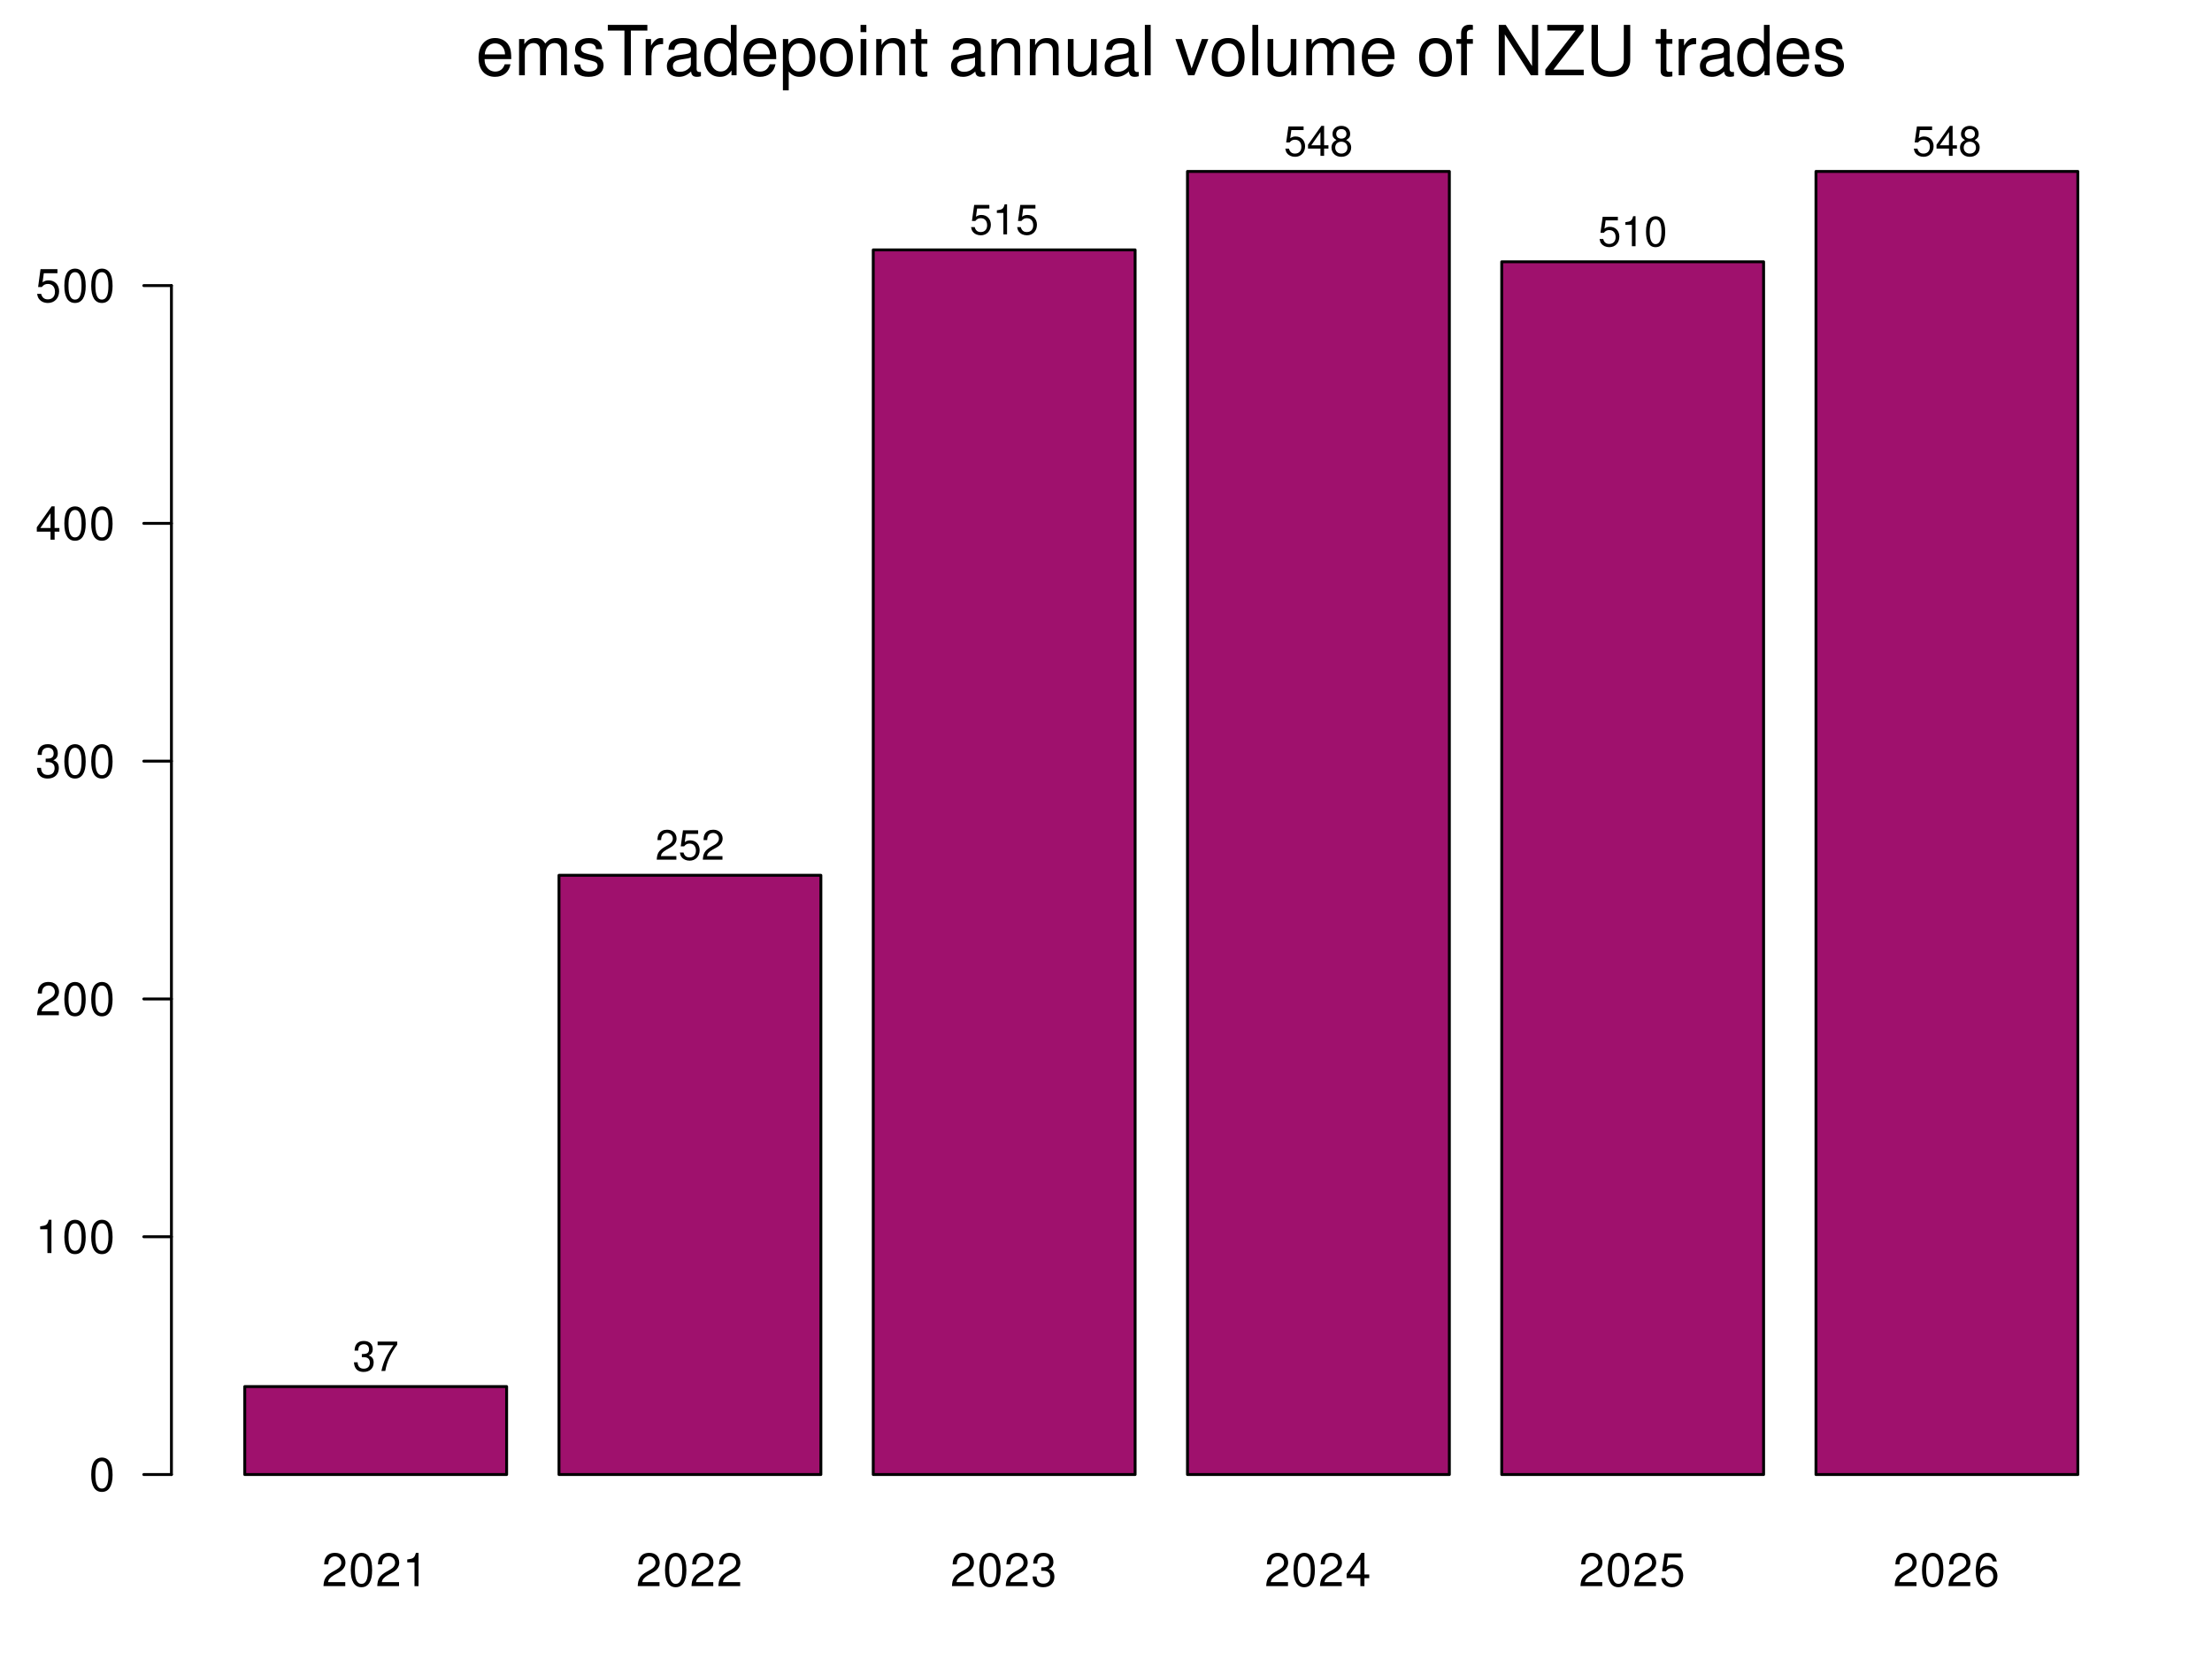
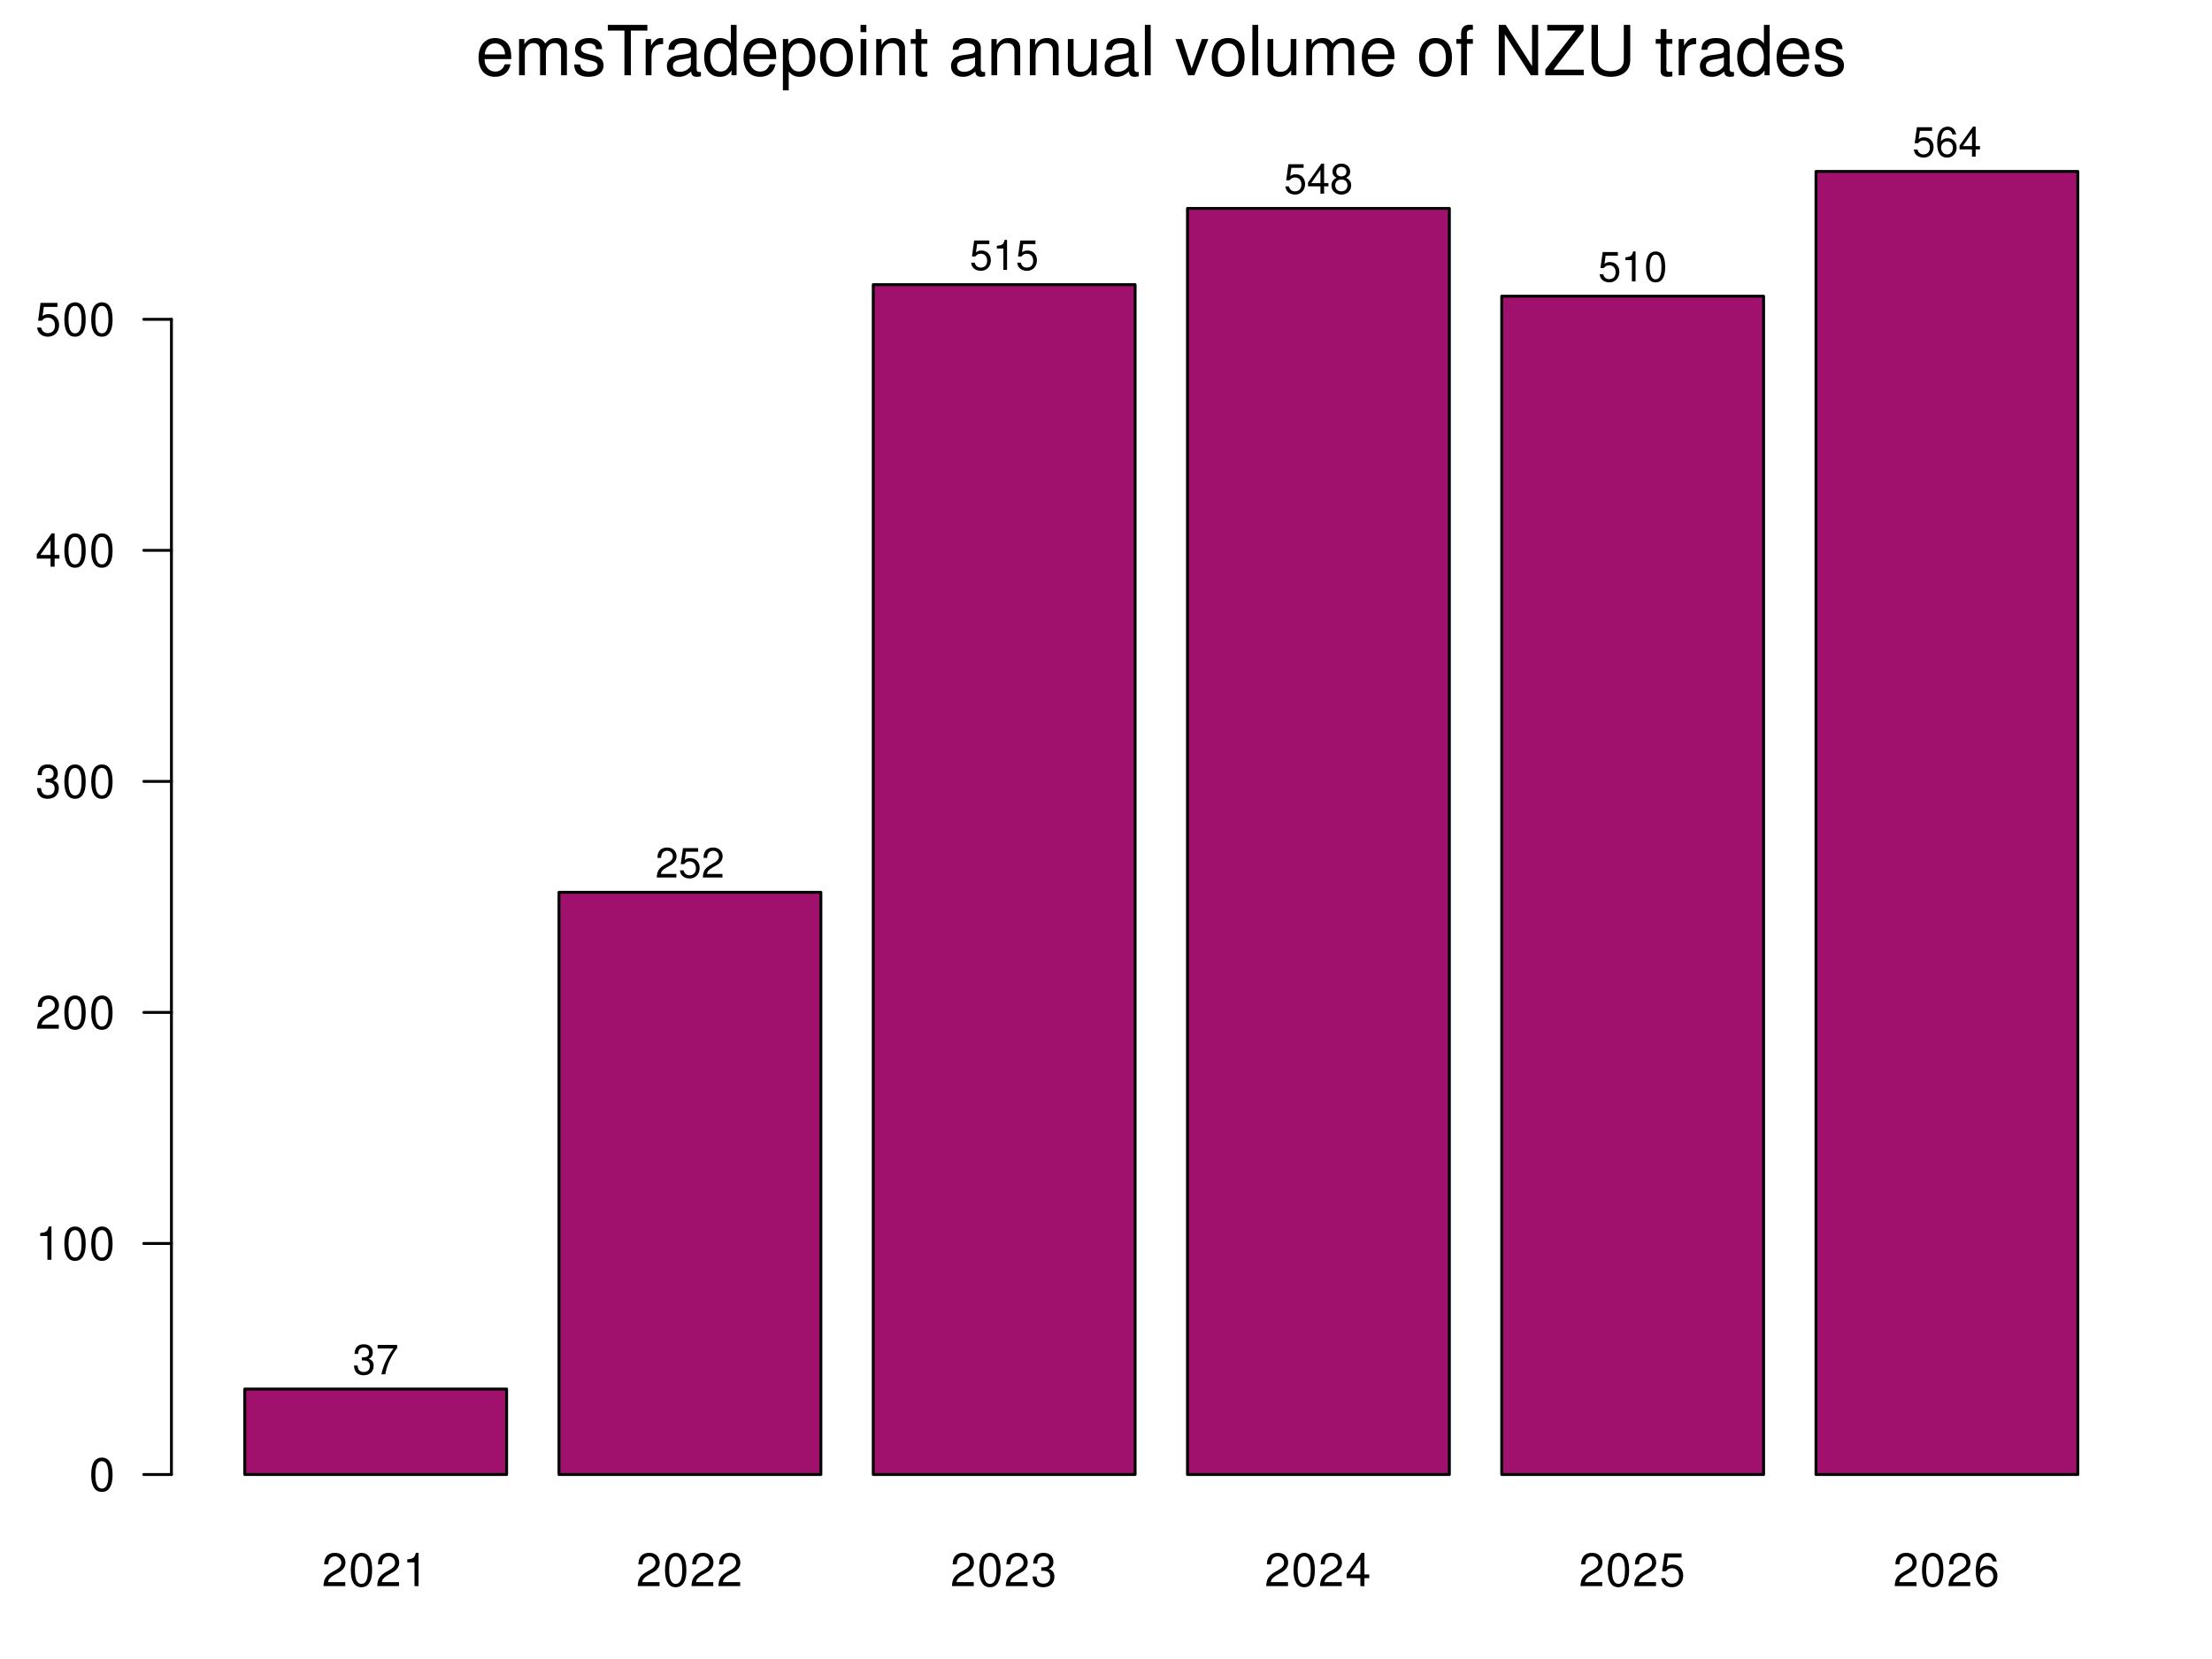
<svg xmlns="http://www.w3.org/2000/svg" xmlns:xlink="http://www.w3.org/1999/xlink" width="576pt" height="432pt" viewBox="0 0 576 432">
  <defs>
    <g>
      <g id="glyph-0-0">
        <path d="M 6.078 -1.047 L 1.594 -1.047 C 1.703 -1.766 2.094 -2.219 3.125 -2.859 L 4.328 -3.531 C 5.516 -4.188 6.125 -5.078 6.125 -6.141 C 6.125 -6.859 5.844 -7.531 5.344 -8 C 4.844 -8.453 4.219 -8.672 3.406 -8.672 C 2.328 -8.672 1.531 -8.297 1.062 -7.547 C 0.75 -7.094 0.625 -6.547 0.594 -5.672 L 1.656 -5.672 C 1.688 -6.266 1.766 -6.609 1.906 -6.906 C 2.188 -7.422 2.734 -7.75 3.375 -7.75 C 4.328 -7.75 5.047 -7.062 5.047 -6.125 C 5.047 -5.422 4.656 -4.828 3.906 -4.391 L 2.797 -3.75 C 1.016 -2.719 0.5 -1.906 0.406 -0.016 L 6.078 -0.016 Z M 6.078 -1.047 " />
      </g>
      <g id="glyph-0-1">
        <path d="M 3.297 -8.672 C 2.516 -8.672 1.781 -8.312 1.344 -7.734 C 0.797 -6.953 0.516 -5.812 0.516 -4.203 C 0.516 -1.266 1.469 0.281 3.297 0.281 C 5.094 0.281 6.078 -1.266 6.078 -4.125 C 6.078 -5.812 5.812 -6.938 5.25 -7.734 C 4.812 -8.328 4.109 -8.672 3.297 -8.672 Z M 3.297 -7.734 C 4.438 -7.734 5 -6.578 5 -4.219 C 5 -1.75 4.453 -0.594 3.281 -0.594 C 2.156 -0.594 1.594 -1.797 1.594 -4.188 C 1.594 -6.578 2.156 -7.734 3.297 -7.734 Z M 3.297 -7.734 " />
      </g>
      <g id="glyph-0-2">
        <path d="M 3.109 -6.188 L 3.109 0 L 4.156 0 L 4.156 -8.672 L 3.469 -8.672 C 3.094 -7.344 2.859 -7.156 1.219 -6.953 L 1.219 -6.188 Z M 3.109 -6.188 " />
      </g>
      <g id="glyph-0-3">
        <path d="M 2.656 -4 L 3.234 -4 C 4.375 -4 4.984 -3.453 4.984 -2.406 C 4.984 -1.312 4.328 -0.656 3.234 -0.656 C 2.078 -0.656 1.516 -1.25 1.438 -2.516 L 0.391 -2.516 C 0.438 -1.828 0.547 -1.375 0.75 -0.984 C 1.203 -0.141 2.031 0.281 3.188 0.281 C 4.938 0.281 6.078 -0.781 6.078 -2.422 C 6.078 -3.531 5.656 -4.125 4.625 -4.484 C 5.422 -4.812 5.812 -5.406 5.812 -6.281 C 5.812 -7.781 4.844 -8.672 3.234 -8.672 C 1.516 -8.672 0.594 -7.719 0.562 -5.875 L 1.625 -5.875 C 1.625 -6.406 1.688 -6.703 1.812 -6.969 C 2.047 -7.469 2.578 -7.75 3.234 -7.75 C 4.172 -7.75 4.734 -7.188 4.734 -6.25 C 4.734 -5.641 4.531 -5.266 4.062 -5.062 C 3.766 -4.938 3.391 -4.891 2.656 -4.891 Z M 2.656 -4 " />
      </g>
      <g id="glyph-0-4">
        <path d="M 3.922 -2.094 L 3.922 0 L 4.984 0 L 4.984 -2.094 L 6.234 -2.094 L 6.234 -3.047 L 4.984 -3.047 L 4.984 -8.672 L 4.203 -8.672 L 0.344 -3.219 L 0.344 -2.094 Z M 3.922 -3.047 L 1.266 -3.047 L 3.922 -6.875 Z M 3.922 -3.047 " />
      </g>
      <g id="glyph-0-5">
        <path d="M 5.719 -8.516 L 1.312 -8.516 L 0.688 -3.875 L 1.656 -3.875 C 2.141 -4.469 2.562 -4.672 3.234 -4.672 C 4.375 -4.672 5.078 -3.891 5.078 -2.625 C 5.078 -1.406 4.375 -0.656 3.219 -0.656 C 2.297 -0.656 1.734 -1.125 1.469 -2.094 L 0.422 -2.094 C 0.562 -1.391 0.688 -1.062 0.938 -0.75 C 1.422 -0.094 2.281 0.281 3.234 0.281 C 4.953 0.281 6.156 -0.969 6.156 -2.766 C 6.156 -4.453 5.047 -5.609 3.406 -5.609 C 2.812 -5.609 2.328 -5.453 1.844 -5.094 L 2.172 -7.469 L 5.719 -7.469 Z M 5.719 -8.516 " />
      </g>
      <g id="glyph-0-6">
        <path d="M 5.969 -6.422 C 5.766 -7.844 4.859 -8.672 3.562 -8.672 C 2.625 -8.672 1.781 -8.219 1.281 -7.438 C 0.75 -6.594 0.516 -5.531 0.516 -3.953 C 0.516 -2.5 0.719 -1.578 1.234 -0.797 C 1.688 -0.094 2.438 0.281 3.375 0.281 C 4.984 0.281 6.156 -0.938 6.156 -2.625 C 6.156 -4.219 5.078 -5.359 3.547 -5.359 C 2.719 -5.359 2.047 -5.047 1.594 -4.406 C 1.609 -6.547 2.281 -7.734 3.484 -7.734 C 4.234 -7.734 4.75 -7.266 4.922 -6.422 Z M 3.422 -4.422 C 4.438 -4.422 5.078 -3.703 5.078 -2.547 C 5.078 -1.453 4.359 -0.656 3.391 -0.656 C 2.406 -0.656 1.656 -1.484 1.656 -2.594 C 1.656 -3.672 2.375 -4.422 3.422 -4.422 Z M 3.422 -4.422 " />
      </g>
      <g id="glyph-1-0">
        <path d="M 2.391 -3.594 L 2.906 -3.594 C 3.938 -3.594 4.484 -3.109 4.484 -2.172 C 4.484 -1.188 3.891 -0.594 2.922 -0.594 C 1.875 -0.594 1.359 -1.125 1.297 -2.266 L 0.344 -2.266 C 0.391 -1.641 0.5 -1.234 0.688 -0.891 C 1.078 -0.125 1.828 0.25 2.875 0.25 C 4.453 0.25 5.469 -0.703 5.469 -2.188 C 5.469 -3.172 5.078 -3.719 4.172 -4.031 C 4.875 -4.328 5.234 -4.875 5.234 -5.656 C 5.234 -7 4.359 -7.812 2.906 -7.812 C 1.359 -7.812 0.547 -6.938 0.5 -5.297 L 1.453 -5.297 C 1.469 -5.766 1.516 -6.031 1.625 -6.266 C 1.844 -6.719 2.328 -6.969 2.922 -6.969 C 3.75 -6.969 4.266 -6.469 4.266 -5.625 C 4.266 -5.078 4.078 -4.734 3.656 -4.562 C 3.391 -4.453 3.047 -4.406 2.391 -4.391 Z M 2.391 -3.594 " />
      </g>
      <g id="glyph-1-1">
        <path d="M 5.609 -7.656 L 0.5 -7.656 L 0.5 -6.719 L 4.625 -6.719 C 2.812 -4.109 2.062 -2.516 1.484 0 L 2.5 0 C 2.922 -2.453 3.891 -4.562 5.609 -6.859 Z M 5.609 -7.656 " />
      </g>
      <g id="glyph-1-2">
        <path d="M 5.469 -0.938 L 1.438 -0.938 C 1.531 -1.594 1.875 -2 2.812 -2.562 L 3.891 -3.172 C 4.969 -3.766 5.516 -4.562 5.516 -5.531 C 5.516 -6.172 5.266 -6.781 4.797 -7.203 C 4.344 -7.609 3.797 -7.812 3.062 -7.812 C 2.094 -7.812 1.375 -7.453 0.953 -6.797 C 0.688 -6.375 0.562 -5.891 0.547 -5.109 L 1.484 -5.109 C 1.516 -5.641 1.594 -5.953 1.719 -6.203 C 1.969 -6.688 2.469 -6.969 3.031 -6.969 C 3.891 -6.969 4.547 -6.344 4.547 -5.5 C 4.547 -4.875 4.188 -4.344 3.516 -3.953 L 2.516 -3.375 C 0.922 -2.453 0.453 -1.719 0.359 -0.016 L 5.469 -0.016 Z M 5.469 -0.938 " />
      </g>
      <g id="glyph-1-3">
        <path d="M 5.141 -7.656 L 1.188 -7.656 L 0.609 -3.484 L 1.484 -3.484 C 1.938 -4.016 2.297 -4.203 2.906 -4.203 C 3.938 -4.203 4.562 -3.5 4.562 -2.359 C 4.562 -1.266 3.938 -0.594 2.891 -0.594 C 2.062 -0.594 1.562 -1.016 1.328 -1.875 L 0.375 -1.875 C 0.5 -1.25 0.609 -0.953 0.844 -0.672 C 1.281 -0.094 2.047 0.25 2.922 0.25 C 4.453 0.25 5.531 -0.875 5.531 -2.5 C 5.531 -4 4.531 -5.047 3.062 -5.047 C 2.531 -5.047 2.094 -4.906 1.656 -4.578 L 1.953 -6.719 L 5.141 -6.719 Z M 5.141 -7.656 " />
      </g>
      <g id="glyph-1-4">
        <path d="M 2.797 -5.562 L 2.797 0 L 3.75 0 L 3.75 -7.812 L 3.125 -7.812 C 2.781 -6.609 2.562 -6.453 1.094 -6.25 L 1.094 -5.562 Z M 2.797 -5.562 " />
      </g>
      <g id="glyph-1-5">
        <path d="M 3.531 -1.891 L 3.531 0 L 4.484 0 L 4.484 -1.891 L 5.609 -1.891 L 5.609 -2.75 L 4.484 -2.75 L 4.484 -7.812 L 3.781 -7.812 L 0.297 -2.891 L 0.297 -1.891 Z M 3.531 -2.75 L 1.141 -2.75 L 3.531 -6.188 Z M 3.531 -2.75 " />
      </g>
      <g id="glyph-1-6">
        <path d="M 4.219 -4.109 C 5.016 -4.594 5.266 -4.984 5.266 -5.719 C 5.266 -6.953 4.328 -7.812 2.969 -7.812 C 1.625 -7.812 0.672 -6.953 0.672 -5.734 C 0.672 -4.984 0.922 -4.609 1.703 -4.109 C 0.828 -3.672 0.406 -3.031 0.406 -2.172 C 0.406 -0.75 1.453 0.25 2.969 0.25 C 4.484 0.25 5.531 -0.75 5.531 -2.172 C 5.531 -3.031 5.109 -3.672 4.219 -4.109 Z M 2.969 -6.969 C 3.781 -6.969 4.297 -6.484 4.297 -5.703 C 4.297 -4.969 3.766 -4.484 2.969 -4.484 C 2.156 -4.484 1.641 -4.969 1.641 -5.719 C 1.641 -6.484 2.156 -6.969 2.969 -6.969 Z M 2.969 -3.688 C 3.922 -3.688 4.562 -3.062 4.562 -2.156 C 4.562 -1.203 3.938 -0.594 2.953 -0.594 C 2.016 -0.594 1.375 -1.234 1.375 -2.141 C 1.375 -3.062 2.016 -3.688 2.969 -3.688 Z M 2.969 -3.688 " />
      </g>
      <g id="glyph-1-7">
        <path d="M 2.969 -7.812 C 2.25 -7.812 1.609 -7.484 1.203 -6.953 C 0.719 -6.266 0.469 -5.219 0.469 -3.781 C 0.469 -1.141 1.328 0.25 2.969 0.25 C 4.594 0.25 5.469 -1.141 5.469 -3.719 C 5.469 -5.219 5.234 -6.234 4.734 -6.953 C 4.328 -7.5 3.688 -7.812 2.969 -7.812 Z M 2.969 -6.969 C 4 -6.969 4.5 -5.922 4.5 -3.797 C 4.5 -1.578 4 -0.547 2.953 -0.547 C 1.938 -0.547 1.438 -1.625 1.438 -3.766 C 1.438 -5.922 1.938 -6.969 2.969 -6.969 Z M 2.969 -6.969 " />
      </g>
+       <g id="glyph-1-8">
+         <path d="M 5.375 -5.781 C 5.188 -7.047 4.375 -7.812 3.203 -7.812 C 2.359 -7.812 1.609 -7.391 1.156 -6.688 C 0.672 -5.922 0.469 -4.984 0.469 -3.562 C 0.469 -2.25 0.641 -1.422 1.109 -0.719 C 1.516 -0.094 2.188 0.25 3.031 0.25 C 4.484 0.25 5.531 -0.844 5.531 -2.359 C 5.531 -3.797 4.562 -4.812 3.203 -4.812 C 2.438 -4.812 1.844 -4.531 1.438 -3.969 C 1.453 -5.891 2.047 -6.969 3.141 -6.969 C 3.812 -6.969 4.281 -6.531 4.422 -5.781 Z M 3.078 -3.969 C 4 -3.969 4.562 -3.328 4.562 -2.281 C 4.562 -1.312 3.922 -0.594 3.047 -0.594 C 2.156 -0.594 1.484 -1.344 1.484 -2.328 C 1.484 -3.297 2.141 -3.969 3.078 -3.969 Z M 3.078 -3.969 " />
+       </g>
      <g id="glyph-2-0">
        <path d="M 9.234 -4.219 C 9.234 -5.656 9.125 -6.516 8.859 -7.219 C 8.25 -8.766 6.797 -9.703 5.047 -9.703 C 2.406 -9.703 0.719 -7.703 0.719 -4.594 C 0.719 -1.469 2.344 0.406 5 0.406 C 7.156 0.406 8.656 -0.812 9.031 -2.859 L 7.531 -2.859 C 7.109 -1.625 6.266 -0.969 5.062 -0.969 C 4.109 -0.969 3.297 -1.406 2.797 -2.203 C 2.438 -2.734 2.297 -3.281 2.281 -4.219 Z M 2.328 -5.438 C 2.453 -7.188 3.516 -8.312 5.016 -8.312 C 6.547 -8.312 7.609 -7.125 7.609 -5.438 Z M 2.328 -5.438 " />
      </g>
      <g id="glyph-2-1">
        <path d="M 1.266 -9.438 L 1.266 0 L 2.766 0 L 2.766 -5.922 C 2.766 -7.297 3.766 -8.391 4.984 -8.391 C 6.109 -8.391 6.734 -7.703 6.734 -6.5 L 6.734 0 L 8.25 0 L 8.25 -5.922 C 8.25 -7.297 9.234 -8.391 10.453 -8.391 C 11.562 -8.391 12.203 -7.688 12.203 -6.5 L 12.203 0 L 13.719 0 L 13.719 -7.078 C 13.719 -8.766 12.75 -9.703 10.984 -9.703 C 9.719 -9.703 8.969 -9.328 8.078 -8.266 C 7.531 -9.266 6.766 -9.703 5.547 -9.703 C 4.281 -9.703 3.438 -9.234 2.641 -8.094 L 2.641 -9.438 Z M 1.266 -9.438 " />
      </g>
      <g id="glyph-2-2">
        <path d="M 7.891 -6.797 C 7.859 -8.656 6.641 -9.703 4.469 -9.703 C 2.266 -9.703 0.844 -8.562 0.844 -6.828 C 0.844 -5.344 1.609 -4.641 3.828 -4.109 L 5.234 -3.766 C 6.281 -3.516 6.703 -3.125 6.703 -2.469 C 6.703 -1.562 5.812 -0.969 4.5 -0.969 C 3.688 -0.969 3 -1.203 2.625 -1.609 C 2.391 -1.875 2.281 -2.141 2.203 -2.812 L 0.609 -2.812 C 0.688 -0.625 1.906 0.406 4.375 0.406 C 6.75 0.406 8.266 -0.75 8.266 -2.578 C 8.266 -3.984 7.469 -4.75 5.594 -5.203 L 4.156 -5.547 C 2.938 -5.828 2.406 -6.234 2.406 -6.891 C 2.406 -7.781 3.188 -8.312 4.406 -8.312 C 5.609 -8.312 6.266 -7.797 6.297 -6.797 Z M 7.891 -6.797 " />
      </g>
      <g id="glyph-2-3">
        <path d="M 6.375 -11.641 L 10.672 -11.641 L 10.672 -13.125 L 0.375 -13.125 L 0.375 -11.641 L 4.703 -11.641 L 4.703 0 L 6.375 0 Z M 6.375 -11.641 " />
      </g>
      <g id="glyph-2-4">
        <path d="M 1.234 -9.438 L 1.234 0 L 2.75 0 L 2.75 -4.891 C 2.766 -7.156 3.703 -8.172 5.781 -8.125 L 5.781 -9.641 C 5.531 -9.688 5.375 -9.703 5.203 -9.703 C 4.234 -9.703 3.484 -9.125 2.625 -7.719 L 2.625 -9.438 Z M 1.234 -9.438 " />
      </g>
      <g id="glyph-2-5">
        <path d="M 9.625 -0.875 C 9.469 -0.844 9.391 -0.844 9.312 -0.844 C 8.781 -0.844 8.5 -1.109 8.5 -1.578 L 8.5 -7.125 C 8.5 -8.797 7.266 -9.703 4.953 -9.703 C 3.562 -9.703 2.469 -9.312 1.812 -8.609 C 1.391 -8.125 1.203 -7.578 1.172 -6.641 L 2.688 -6.641 C 2.812 -7.797 3.484 -8.312 4.891 -8.312 C 6.266 -8.312 7 -7.812 7 -6.906 L 7 -6.516 C 6.984 -5.875 6.656 -5.641 5.438 -5.469 C 3.312 -5.203 2.984 -5.125 2.406 -4.891 C 1.312 -4.422 0.75 -3.594 0.75 -2.375 C 0.75 -0.672 1.938 0.406 3.859 0.406 C 5.047 0.406 6 0 7.062 -0.969 C 7.156 0 7.625 0.406 8.609 0.406 C 8.922 0.406 9.125 0.375 9.625 0.25 Z M 7 -2.969 C 7 -2.469 6.859 -2.156 6.406 -1.75 C 5.797 -1.188 5.062 -0.906 4.172 -0.906 C 3 -0.906 2.328 -1.453 2.328 -2.406 C 2.328 -3.406 2.969 -3.906 4.594 -4.141 C 6.188 -4.359 6.5 -4.422 7 -4.656 Z M 7 -2.969 " />
      </g>
      <g id="glyph-2-6">
        <path d="M 8.906 -13.125 L 7.422 -13.125 L 7.422 -8.25 C 6.781 -9.203 5.781 -9.703 4.516 -9.703 C 2.062 -9.703 0.469 -7.734 0.469 -4.734 C 0.469 -1.547 2.016 0.406 4.578 0.406 C 5.875 0.406 6.766 -0.078 7.578 -1.234 L 7.578 0 L 8.906 0 Z M 4.766 -8.297 C 6.391 -8.297 7.422 -6.875 7.422 -4.609 C 7.422 -2.438 6.375 -0.984 4.781 -0.984 C 3.125 -0.984 2.031 -2.453 2.031 -4.641 C 2.031 -6.844 3.125 -8.297 4.766 -8.297 Z M 4.766 -8.297 " />
      </g>
      <g id="glyph-2-7">
        <path d="M 0.969 3.922 L 2.484 3.922 L 2.484 -0.984 C 3.281 -0.016 4.156 0.406 5.375 0.406 C 7.828 0.406 9.406 -1.547 9.406 -4.547 C 9.406 -7.719 7.859 -9.703 5.359 -9.703 C 4.094 -9.703 3.062 -9.125 2.359 -8.016 L 2.359 -9.438 L 0.969 -9.438 Z M 5.109 -8.297 C 6.766 -8.297 7.844 -6.844 7.844 -4.594 C 7.844 -2.453 6.75 -0.984 5.109 -0.984 C 3.516 -0.984 2.484 -2.438 2.484 -4.641 C 2.484 -6.859 3.516 -8.297 5.109 -8.297 Z M 5.109 -8.297 " />
      </g>
      <g id="glyph-2-8">
        <path d="M 4.891 -9.703 C 2.234 -9.703 0.641 -7.812 0.641 -4.641 C 0.641 -1.453 2.234 0.406 4.906 0.406 C 7.578 0.406 9.188 -1.469 9.188 -4.578 C 9.188 -7.844 7.625 -9.703 4.891 -9.703 Z M 4.906 -8.312 C 6.609 -8.312 7.609 -6.938 7.609 -4.594 C 7.609 -2.359 6.562 -0.969 4.906 -0.969 C 3.234 -0.969 2.219 -2.359 2.219 -4.641 C 2.219 -6.938 3.234 -8.312 4.906 -8.312 Z M 4.906 -8.312 " />
      </g>
      <g id="glyph-2-9">
        <path d="M 2.703 -9.438 L 1.203 -9.438 L 1.203 0 L 2.703 0 Z M 2.703 -13.125 L 1.188 -13.125 L 1.188 -11.234 L 2.703 -11.234 Z M 2.703 -13.125 " />
      </g>
      <g id="glyph-2-10">
        <path d="M 1.266 -9.438 L 1.266 0 L 2.766 0 L 2.766 -5.203 C 2.766 -7.125 3.781 -8.391 5.328 -8.391 C 6.516 -8.391 7.266 -7.672 7.266 -6.531 L 7.266 0 L 8.766 0 L 8.766 -7.125 C 8.766 -8.688 7.594 -9.703 5.781 -9.703 C 4.375 -9.703 3.469 -9.156 2.641 -7.844 L 2.641 -9.438 Z M 1.266 -9.438 " />
      </g>
      <g id="glyph-2-11">
        <path d="M 4.578 -9.438 L 3.031 -9.438 L 3.031 -12.031 L 1.531 -12.031 L 1.531 -9.438 L 0.25 -9.438 L 0.25 -8.203 L 1.531 -8.203 L 1.531 -1.078 C 1.531 -0.109 2.172 0.406 3.344 0.406 C 3.75 0.406 4.062 0.375 4.578 0.281 L 4.578 -0.969 C 4.359 -0.922 4.156 -0.906 3.859 -0.906 C 3.203 -0.906 3.031 -1.078 3.031 -1.75 L 3.031 -8.203 L 4.578 -8.203 Z M 4.578 -9.438 " />
      </g>
      <g id="glyph-2-12">
</g>
      <g id="glyph-2-13">
        <path d="M 8.672 0 L 8.672 -9.438 L 7.188 -9.438 L 7.188 -4.094 C 7.188 -2.156 6.172 -0.906 4.609 -0.906 C 3.422 -0.906 2.656 -1.625 2.656 -2.75 L 2.656 -9.438 L 1.172 -9.438 L 1.172 -2.156 C 1.172 -0.594 2.344 0.406 4.172 0.406 C 5.562 0.406 6.438 -0.078 7.328 -1.312 L 7.328 0 Z M 8.672 0 " />
      </g>
      <g id="glyph-2-14">
        <path d="M 2.734 -13.125 L 1.219 -13.125 L 1.219 0 L 2.734 0 Z M 2.734 -13.125 " />
      </g>
      <g id="glyph-2-15">
        <path d="M 5.125 0 L 8.75 -9.438 L 7.062 -9.438 L 4.391 -1.781 L 1.875 -9.438 L 0.188 -9.438 L 3.484 0 Z M 5.125 0 " />
      </g>
      <g id="glyph-2-16">
        <path d="M 4.641 -9.438 L 3.078 -9.438 L 3.078 -10.906 C 3.078 -11.531 3.422 -11.859 4.125 -11.859 C 4.25 -11.859 4.297 -11.859 4.641 -11.844 L 4.641 -13.078 C 4.297 -13.156 4.109 -13.172 3.797 -13.172 C 2.406 -13.172 1.578 -12.391 1.578 -11.031 L 1.578 -9.438 L 0.328 -9.438 L 0.328 -8.203 L 1.578 -8.203 L 1.578 0 L 3.078 0 L 3.078 -8.203 L 4.641 -8.203 Z M 4.641 -9.438 " />
      </g>
      <g id="glyph-2-17">
        <path d="M 11.625 -13.125 L 10.047 -13.125 L 10.047 -2.391 L 3.188 -13.125 L 1.375 -13.125 L 1.375 0 L 2.953 0 L 2.953 -10.641 L 9.734 0 L 11.625 0 Z M 11.625 -13.125 " />
      </g>
      <g id="glyph-2-18">
        <path d="M 10.453 -13.125 L 1.016 -13.125 L 1.016 -11.641 L 8.391 -11.641 L 0.5 -1.469 L 0.5 0 L 10.5 0 L 10.5 -1.469 L 2.609 -1.469 L 10.453 -11.609 Z M 10.453 -13.125 " />
      </g>
      <g id="glyph-2-19">
        <path d="M 9.938 -13.125 L 9.938 -3.906 C 9.938 -2.141 8.656 -1.062 6.547 -1.062 C 5.578 -1.062 4.781 -1.297 4.156 -1.75 C 3.516 -2.25 3.203 -2.922 3.203 -3.906 L 3.203 -13.125 L 1.531 -13.125 L 1.531 -3.906 C 1.531 -1.234 3.438 0.406 6.547 0.406 C 9.625 0.406 11.609 -1.281 11.609 -3.906 L 11.609 -13.125 Z M 9.938 -13.125 " />
      </g>
    </g>
  </defs>
  <rect x="-57.6" y="-43.2" width="691.2" height="518.4" fill="rgb(100%, 100%, 100%)" fill-opacity="1" />
-   <path fill-rule="nonzero" fill="rgb(62.353%, 6.667%, 42.745%)" fill-opacity="1" stroke-width="0.75" stroke-linecap="round" stroke-linejoin="round" stroke="rgb(0%, 0%, 0%)" stroke-opacity="1" stroke-miterlimit="10" d="M 63.734 383.965 L 131.926 383.965 L 131.926 361.055 L 63.734 361.055 Z M 63.734 383.965 " />
-   <path fill-rule="nonzero" fill="rgb(62.353%, 6.667%, 42.745%)" fill-opacity="1" stroke-width="0.75" stroke-linecap="round" stroke-linejoin="round" stroke="rgb(0%, 0%, 0%)" stroke-opacity="1" stroke-miterlimit="10" d="M 145.562 383.965 L 213.754 383.965 L 213.754 227.926 L 145.562 227.926 Z M 145.562 383.965 " />
-   <path fill-rule="nonzero" fill="rgb(62.353%, 6.667%, 42.745%)" fill-opacity="1" stroke-width="0.75" stroke-linecap="round" stroke-linejoin="round" stroke="rgb(0%, 0%, 0%)" stroke-opacity="1" stroke-miterlimit="10" d="M 227.391 383.965 L 295.582 383.965 L 295.582 65.07 L 227.391 65.07 Z M 227.391 383.965 " />
-   <path fill-rule="nonzero" fill="rgb(62.353%, 6.667%, 42.745%)" fill-opacity="1" stroke-width="0.75" stroke-linecap="round" stroke-linejoin="round" stroke="rgb(0%, 0%, 0%)" stroke-opacity="1" stroke-miterlimit="10" d="M 309.219 383.965 L 377.41 383.965 L 377.41 44.637 L 309.219 44.637 Z M 309.219 383.965 " />
-   <path fill-rule="nonzero" fill="rgb(62.353%, 6.667%, 42.745%)" fill-opacity="1" stroke-width="0.75" stroke-linecap="round" stroke-linejoin="round" stroke="rgb(0%, 0%, 0%)" stroke-opacity="1" stroke-miterlimit="10" d="M 391.047 383.965 L 459.238 383.965 L 459.238 68.168 L 391.047 68.168 Z M 391.047 383.965 " />
+   <path fill-rule="nonzero" fill="rgb(62.353%, 6.667%, 42.745%)" fill-opacity="1" stroke-width="0.75" stroke-linecap="round" stroke-linejoin="round" stroke="rgb(0%, 0%, 0%)" stroke-opacity="1" stroke-miterlimit="10" d="M 63.734 383.965 L 131.926 383.965 L 131.926 361.703 L 63.734 361.703 Z M 63.734 383.965 " />
+   <path fill-rule="nonzero" fill="rgb(62.353%, 6.667%, 42.745%)" fill-opacity="1" stroke-width="0.75" stroke-linecap="round" stroke-linejoin="round" stroke="rgb(0%, 0%, 0%)" stroke-opacity="1" stroke-miterlimit="10" d="M 145.562 383.965 L 213.754 383.965 L 213.754 232.352 L 145.562 232.352 Z M 145.562 383.965 " />
+   <path fill-rule="nonzero" fill="rgb(62.353%, 6.667%, 42.745%)" fill-opacity="1" stroke-width="0.75" stroke-linecap="round" stroke-linejoin="round" stroke="rgb(0%, 0%, 0%)" stroke-opacity="1" stroke-miterlimit="10" d="M 227.391 383.965 L 295.582 383.965 L 295.582 74.117 L 227.391 74.117 Z M 227.391 383.965 " />
+   <path fill-rule="nonzero" fill="rgb(62.353%, 6.667%, 42.745%)" fill-opacity="1" stroke-width="0.75" stroke-linecap="round" stroke-linejoin="round" stroke="rgb(0%, 0%, 0%)" stroke-opacity="1" stroke-miterlimit="10" d="M 309.219 383.965 L 377.41 383.965 L 377.41 54.266 L 309.219 54.266 Z M 309.219 383.965 " />
+   <path fill-rule="nonzero" fill="rgb(62.353%, 6.667%, 42.745%)" fill-opacity="1" stroke-width="0.75" stroke-linecap="round" stroke-linejoin="round" stroke="rgb(0%, 0%, 0%)" stroke-opacity="1" stroke-miterlimit="10" d="M 391.047 383.965 L 459.238 383.965 L 459.238 77.125 L 391.047 77.125 Z M 391.047 383.965 " />
  <path fill-rule="nonzero" fill="rgb(62.353%, 6.667%, 42.745%)" fill-opacity="1" stroke-width="0.75" stroke-linecap="round" stroke-linejoin="round" stroke="rgb(0%, 0%, 0%)" stroke-opacity="1" stroke-miterlimit="10" d="M 472.875 383.965 L 541.066 383.965 L 541.066 44.637 L 472.875 44.637 Z M 472.875 383.965 " />
  <g fill="rgb(0%, 0%, 0%)" fill-opacity="1">
    <use xlink:href="#glyph-0-0" x="83.828" y="413.029" />
    <use xlink:href="#glyph-0-1" x="90.828" y="413.029" />
    <use xlink:href="#glyph-0-0" x="97.828" y="413.029" />
    <use xlink:href="#glyph-0-2" x="104.828" y="413.029" />
  </g>
  <g fill="rgb(0%, 0%, 0%)" fill-opacity="1">
    <use xlink:href="#glyph-0-0" x="165.656" y="413.029" />
    <use xlink:href="#glyph-0-1" x="172.656" y="413.029" />
    <use xlink:href="#glyph-0-0" x="179.656" y="413.029" />
    <use xlink:href="#glyph-0-0" x="186.656" y="413.029" />
  </g>
  <g fill="rgb(0%, 0%, 0%)" fill-opacity="1">
    <use xlink:href="#glyph-0-0" x="247.484" y="413.029" />
    <use xlink:href="#glyph-0-1" x="254.484" y="413.029" />
    <use xlink:href="#glyph-0-0" x="261.484" y="413.029" />
    <use xlink:href="#glyph-0-3" x="268.484" y="413.029" />
  </g>
  <g fill="rgb(0%, 0%, 0%)" fill-opacity="1">
    <use xlink:href="#glyph-0-0" x="329.312" y="413.029" />
    <use xlink:href="#glyph-0-1" x="336.312" y="413.029" />
    <use xlink:href="#glyph-0-0" x="343.312" y="413.029" />
    <use xlink:href="#glyph-0-4" x="350.312" y="413.029" />
  </g>
  <g fill="rgb(0%, 0%, 0%)" fill-opacity="1">
    <use xlink:href="#glyph-0-0" x="411.145" y="413.029" />
    <use xlink:href="#glyph-0-1" x="418.145" y="413.029" />
    <use xlink:href="#glyph-0-0" x="425.145" y="413.029" />
    <use xlink:href="#glyph-0-5" x="432.145" y="413.029" />
  </g>
  <g fill="rgb(0%, 0%, 0%)" fill-opacity="1">
    <use xlink:href="#glyph-0-0" x="492.973" y="413.029" />
    <use xlink:href="#glyph-0-1" x="499.973" y="413.029" />
    <use xlink:href="#glyph-0-0" x="506.973" y="413.029" />
    <use xlink:href="#glyph-0-6" x="513.973" y="413.029" />
  </g>
-   <path fill="none" stroke-width="0.75" stroke-linecap="round" stroke-linejoin="round" stroke="rgb(0%, 0%, 0%)" stroke-opacity="1" stroke-miterlimit="10" d="M 44.641 383.965 L 44.641 74.363 " />
+   <path fill="none" stroke-width="0.75" stroke-linecap="round" stroke-linejoin="round" stroke="rgb(0%, 0%, 0%)" stroke-opacity="1" stroke-miterlimit="10" d="M 44.641 383.965 L 44.641 83.145 " />
  <path fill="none" stroke-width="0.75" stroke-linecap="round" stroke-linejoin="round" stroke="rgb(0%, 0%, 0%)" stroke-opacity="1" stroke-miterlimit="10" d="M 44.641 383.965 L 37.441 383.965 " />
-   <path fill="none" stroke-width="0.75" stroke-linecap="round" stroke-linejoin="round" stroke="rgb(0%, 0%, 0%)" stroke-opacity="1" stroke-miterlimit="10" d="M 44.641 322.047 L 37.441 322.047 " />
-   <path fill="none" stroke-width="0.75" stroke-linecap="round" stroke-linejoin="round" stroke="rgb(0%, 0%, 0%)" stroke-opacity="1" stroke-miterlimit="10" d="M 44.641 260.125 L 37.441 260.125 " />
-   <path fill="none" stroke-width="0.75" stroke-linecap="round" stroke-linejoin="round" stroke="rgb(0%, 0%, 0%)" stroke-opacity="1" stroke-miterlimit="10" d="M 44.641 198.203 L 37.441 198.203 " />
-   <path fill="none" stroke-width="0.75" stroke-linecap="round" stroke-linejoin="round" stroke="rgb(0%, 0%, 0%)" stroke-opacity="1" stroke-miterlimit="10" d="M 44.641 136.281 L 37.441 136.281 " />
-   <path fill="none" stroke-width="0.75" stroke-linecap="round" stroke-linejoin="round" stroke="rgb(0%, 0%, 0%)" stroke-opacity="1" stroke-miterlimit="10" d="M 44.641 74.363 L 37.441 74.363 " />
+   <path fill="none" stroke-width="0.75" stroke-linecap="round" stroke-linejoin="round" stroke="rgb(0%, 0%, 0%)" stroke-opacity="1" stroke-miterlimit="10" d="M 44.641 323.801 L 37.441 323.801 " />
+   <path fill="none" stroke-width="0.75" stroke-linecap="round" stroke-linejoin="round" stroke="rgb(0%, 0%, 0%)" stroke-opacity="1" stroke-miterlimit="10" d="M 44.641 263.637 L 37.441 263.637 " />
+   <path fill="none" stroke-width="0.75" stroke-linecap="round" stroke-linejoin="round" stroke="rgb(0%, 0%, 0%)" stroke-opacity="1" stroke-miterlimit="10" d="M 44.641 203.473 L 37.441 203.473 " />
+   <path fill="none" stroke-width="0.75" stroke-linecap="round" stroke-linejoin="round" stroke="rgb(0%, 0%, 0%)" stroke-opacity="1" stroke-miterlimit="10" d="M 44.641 143.309 L 37.441 143.309 " />
+   <path fill="none" stroke-width="0.75" stroke-linecap="round" stroke-linejoin="round" stroke="rgb(0%, 0%, 0%)" stroke-opacity="1" stroke-miterlimit="10" d="M 44.641 83.145 L 37.441 83.145 " />
  <g fill="rgb(0%, 0%, 0%)" fill-opacity="1">
    <use xlink:href="#glyph-0-1" x="23.238" y="388.213" />
  </g>
  <g fill="rgb(0%, 0%, 0%)" fill-opacity="1">
-     <use xlink:href="#glyph-0-2" x="9.238" y="326.295" />
-     <use xlink:href="#glyph-0-1" x="16.238" y="326.295" />
-     <use xlink:href="#glyph-0-1" x="23.238" y="326.295" />
-   </g>
-   <g fill="rgb(0%, 0%, 0%)" fill-opacity="1">
-     <use xlink:href="#glyph-0-0" x="9.238" y="264.373" />
-     <use xlink:href="#glyph-0-1" x="16.238" y="264.373" />
-     <use xlink:href="#glyph-0-1" x="23.238" y="264.373" />
-   </g>
-   <g fill="rgb(0%, 0%, 0%)" fill-opacity="1">
-     <use xlink:href="#glyph-0-3" x="9.238" y="202.451" />
-     <use xlink:href="#glyph-0-1" x="16.238" y="202.451" />
-     <use xlink:href="#glyph-0-1" x="23.238" y="202.451" />
-   </g>
-   <g fill="rgb(0%, 0%, 0%)" fill-opacity="1">
-     <use xlink:href="#glyph-0-4" x="9.238" y="140.529" />
-     <use xlink:href="#glyph-0-1" x="16.238" y="140.529" />
-     <use xlink:href="#glyph-0-1" x="23.238" y="140.529" />
-   </g>
-   <g fill="rgb(0%, 0%, 0%)" fill-opacity="1">
-     <use xlink:href="#glyph-0-5" x="9.238" y="78.611" />
-     <use xlink:href="#glyph-0-1" x="16.238" y="78.611" />
-     <use xlink:href="#glyph-0-1" x="23.238" y="78.611" />
-   </g>
-   <g fill="rgb(0%, 0%, 0%)" fill-opacity="1">
-     <use xlink:href="#glyph-1-0" x="91.828" y="356.998" />
-     <use xlink:href="#glyph-1-1" x="97.828" y="356.998" />
-   </g>
-   <g fill="rgb(0%, 0%, 0%)" fill-opacity="1">
-     <use xlink:href="#glyph-1-2" x="170.656" y="223.869" />
-     <use xlink:href="#glyph-1-3" x="176.656" y="223.869" />
-     <use xlink:href="#glyph-1-2" x="182.656" y="223.869" />
-   </g>
-   <g fill="rgb(0%, 0%, 0%)" fill-opacity="1">
-     <use xlink:href="#glyph-1-3" x="252.484" y="61.018" />
-     <use xlink:href="#glyph-1-4" x="258.484" y="61.018" />
-     <use xlink:href="#glyph-1-3" x="264.484" y="61.018" />
-   </g>
-   <g fill="rgb(0%, 0%, 0%)" fill-opacity="1">
-     <use xlink:href="#glyph-1-3" x="334.312" y="40.584" />
-     <use xlink:href="#glyph-1-5" x="340.312" y="40.584" />
-     <use xlink:href="#glyph-1-6" x="346.312" y="40.584" />
-   </g>
-   <g fill="rgb(0%, 0%, 0%)" fill-opacity="1">
-     <use xlink:href="#glyph-1-3" x="416.145" y="64.111" />
-     <use xlink:href="#glyph-1-4" x="422.145" y="64.111" />
-     <use xlink:href="#glyph-1-7" x="428.145" y="64.111" />
-   </g>
-   <g fill="rgb(0%, 0%, 0%)" fill-opacity="1">
-     <use xlink:href="#glyph-1-3" x="497.973" y="40.584" />
-     <use xlink:href="#glyph-1-5" x="503.973" y="40.584" />
-     <use xlink:href="#glyph-1-6" x="509.973" y="40.584" />
+     <use xlink:href="#glyph-0-2" x="9.238" y="328.049" />
+     <use xlink:href="#glyph-0-1" x="16.238" y="328.049" />
+     <use xlink:href="#glyph-0-1" x="23.238" y="328.049" />
+   </g>
+   <g fill="rgb(0%, 0%, 0%)" fill-opacity="1">
+     <use xlink:href="#glyph-0-0" x="9.238" y="267.885" />
+     <use xlink:href="#glyph-0-1" x="16.238" y="267.885" />
+     <use xlink:href="#glyph-0-1" x="23.238" y="267.885" />
+   </g>
+   <g fill="rgb(0%, 0%, 0%)" fill-opacity="1">
+     <use xlink:href="#glyph-0-3" x="9.238" y="207.721" />
+     <use xlink:href="#glyph-0-1" x="16.238" y="207.721" />
+     <use xlink:href="#glyph-0-1" x="23.238" y="207.721" />
+   </g>
+   <g fill="rgb(0%, 0%, 0%)" fill-opacity="1">
+     <use xlink:href="#glyph-0-4" x="9.238" y="147.557" />
+     <use xlink:href="#glyph-0-1" x="16.238" y="147.557" />
+     <use xlink:href="#glyph-0-1" x="23.238" y="147.557" />
+   </g>
+   <g fill="rgb(0%, 0%, 0%)" fill-opacity="1">
+     <use xlink:href="#glyph-0-5" x="9.238" y="87.393" />
+     <use xlink:href="#glyph-0-1" x="16.238" y="87.393" />
+     <use xlink:href="#glyph-0-1" x="23.238" y="87.393" />
+   </g>
+   <g fill="rgb(0%, 0%, 0%)" fill-opacity="1">
+     <use xlink:href="#glyph-1-0" x="91.828" y="357.857" />
+     <use xlink:href="#glyph-1-1" x="97.828" y="357.857" />
+   </g>
+   <g fill="rgb(0%, 0%, 0%)" fill-opacity="1">
+     <use xlink:href="#glyph-1-2" x="170.656" y="228.506" />
+     <use xlink:href="#glyph-1-3" x="176.656" y="228.506" />
+     <use xlink:href="#glyph-1-2" x="182.656" y="228.506" />
+   </g>
+   <g fill="rgb(0%, 0%, 0%)" fill-opacity="1">
+     <use xlink:href="#glyph-1-3" x="252.484" y="70.275" />
+     <use xlink:href="#glyph-1-4" x="258.484" y="70.275" />
+     <use xlink:href="#glyph-1-3" x="264.484" y="70.275" />
+   </g>
+   <g fill="rgb(0%, 0%, 0%)" fill-opacity="1">
+     <use xlink:href="#glyph-1-3" x="334.312" y="50.42" />
+     <use xlink:href="#glyph-1-5" x="340.312" y="50.42" />
+     <use xlink:href="#glyph-1-6" x="346.312" y="50.42" />
+   </g>
+   <g fill="rgb(0%, 0%, 0%)" fill-opacity="1">
+     <use xlink:href="#glyph-1-3" x="416.145" y="73.283" />
+     <use xlink:href="#glyph-1-4" x="422.145" y="73.283" />
+     <use xlink:href="#glyph-1-7" x="428.145" y="73.283" />
+   </g>
+   <g fill="rgb(0%, 0%, 0%)" fill-opacity="1">
+     <use xlink:href="#glyph-1-3" x="497.973" y="40.795" />
+     <use xlink:href="#glyph-1-8" x="503.973" y="40.795" />
+     <use xlink:href="#glyph-1-5" x="509.973" y="40.795" />
  </g>
  <g fill="rgb(0%, 0%, 0%)" fill-opacity="1">
    <use xlink:href="#glyph-2-0" x="123.898" y="19.603" />
    <use xlink:href="#glyph-2-1" x="133.898" y="19.603" />
    <use xlink:href="#glyph-2-2" x="148.898" y="19.603" />
    <use xlink:href="#glyph-2-3" x="157.898" y="19.603" />
    <use xlink:href="#glyph-2-4" x="166.898" y="19.603" />
    <use xlink:href="#glyph-2-5" x="172.898" y="19.603" />
    <use xlink:href="#glyph-2-6" x="182.898" y="19.603" />
    <use xlink:href="#glyph-2-0" x="192.898" y="19.603" />
    <use xlink:href="#glyph-2-7" x="202.898" y="19.603" />
    <use xlink:href="#glyph-2-8" x="212.898" y="19.603" />
    <use xlink:href="#glyph-2-9" x="222.898" y="19.603" />
    <use xlink:href="#glyph-2-10" x="226.898" y="19.603" />
    <use xlink:href="#glyph-2-11" x="236.898" y="19.603" />
    <use xlink:href="#glyph-2-12" x="241.898" y="19.603" />
    <use xlink:href="#glyph-2-5" x="246.898" y="19.603" />
    <use xlink:href="#glyph-2-10" x="256.898" y="19.603" />
    <use xlink:href="#glyph-2-10" x="266.898" y="19.603" />
    <use xlink:href="#glyph-2-13" x="276.898" y="19.603" />
    <use xlink:href="#glyph-2-5" x="286.898" y="19.603" />
    <use xlink:href="#glyph-2-14" x="296.898" y="19.603" />
    <use xlink:href="#glyph-2-12" x="300.898" y="19.603" />
    <use xlink:href="#glyph-2-15" x="305.898" y="19.603" />
    <use xlink:href="#glyph-2-8" x="314.898" y="19.603" />
    <use xlink:href="#glyph-2-14" x="324.898" y="19.603" />
    <use xlink:href="#glyph-2-13" x="328.898" y="19.603" />
    <use xlink:href="#glyph-2-1" x="338.898" y="19.603" />
    <use xlink:href="#glyph-2-0" x="353.898" y="19.603" />
    <use xlink:href="#glyph-2-12" x="363.898" y="19.603" />
    <use xlink:href="#glyph-2-8" x="368.898" y="19.603" />
    <use xlink:href="#glyph-2-16" x="378.898" y="19.603" />
    <use xlink:href="#glyph-2-12" x="383.898" y="19.603" />
    <use xlink:href="#glyph-2-17" x="388.898" y="19.603" />
    <use xlink:href="#glyph-2-18" x="401.898" y="19.603" />
    <use xlink:href="#glyph-2-19" x="412.898" y="19.603" />
    <use xlink:href="#glyph-2-12" x="425.898" y="19.603" />
    <use xlink:href="#glyph-2-11" x="430.898" y="19.603" />
    <use xlink:href="#glyph-2-4" x="435.898" y="19.603" />
    <use xlink:href="#glyph-2-5" x="441.898" y="19.603" />
    <use xlink:href="#glyph-2-6" x="451.898" y="19.603" />
    <use xlink:href="#glyph-2-0" x="461.898" y="19.603" />
    <use xlink:href="#glyph-2-2" x="471.898" y="19.603" />
  </g>
</svg>
